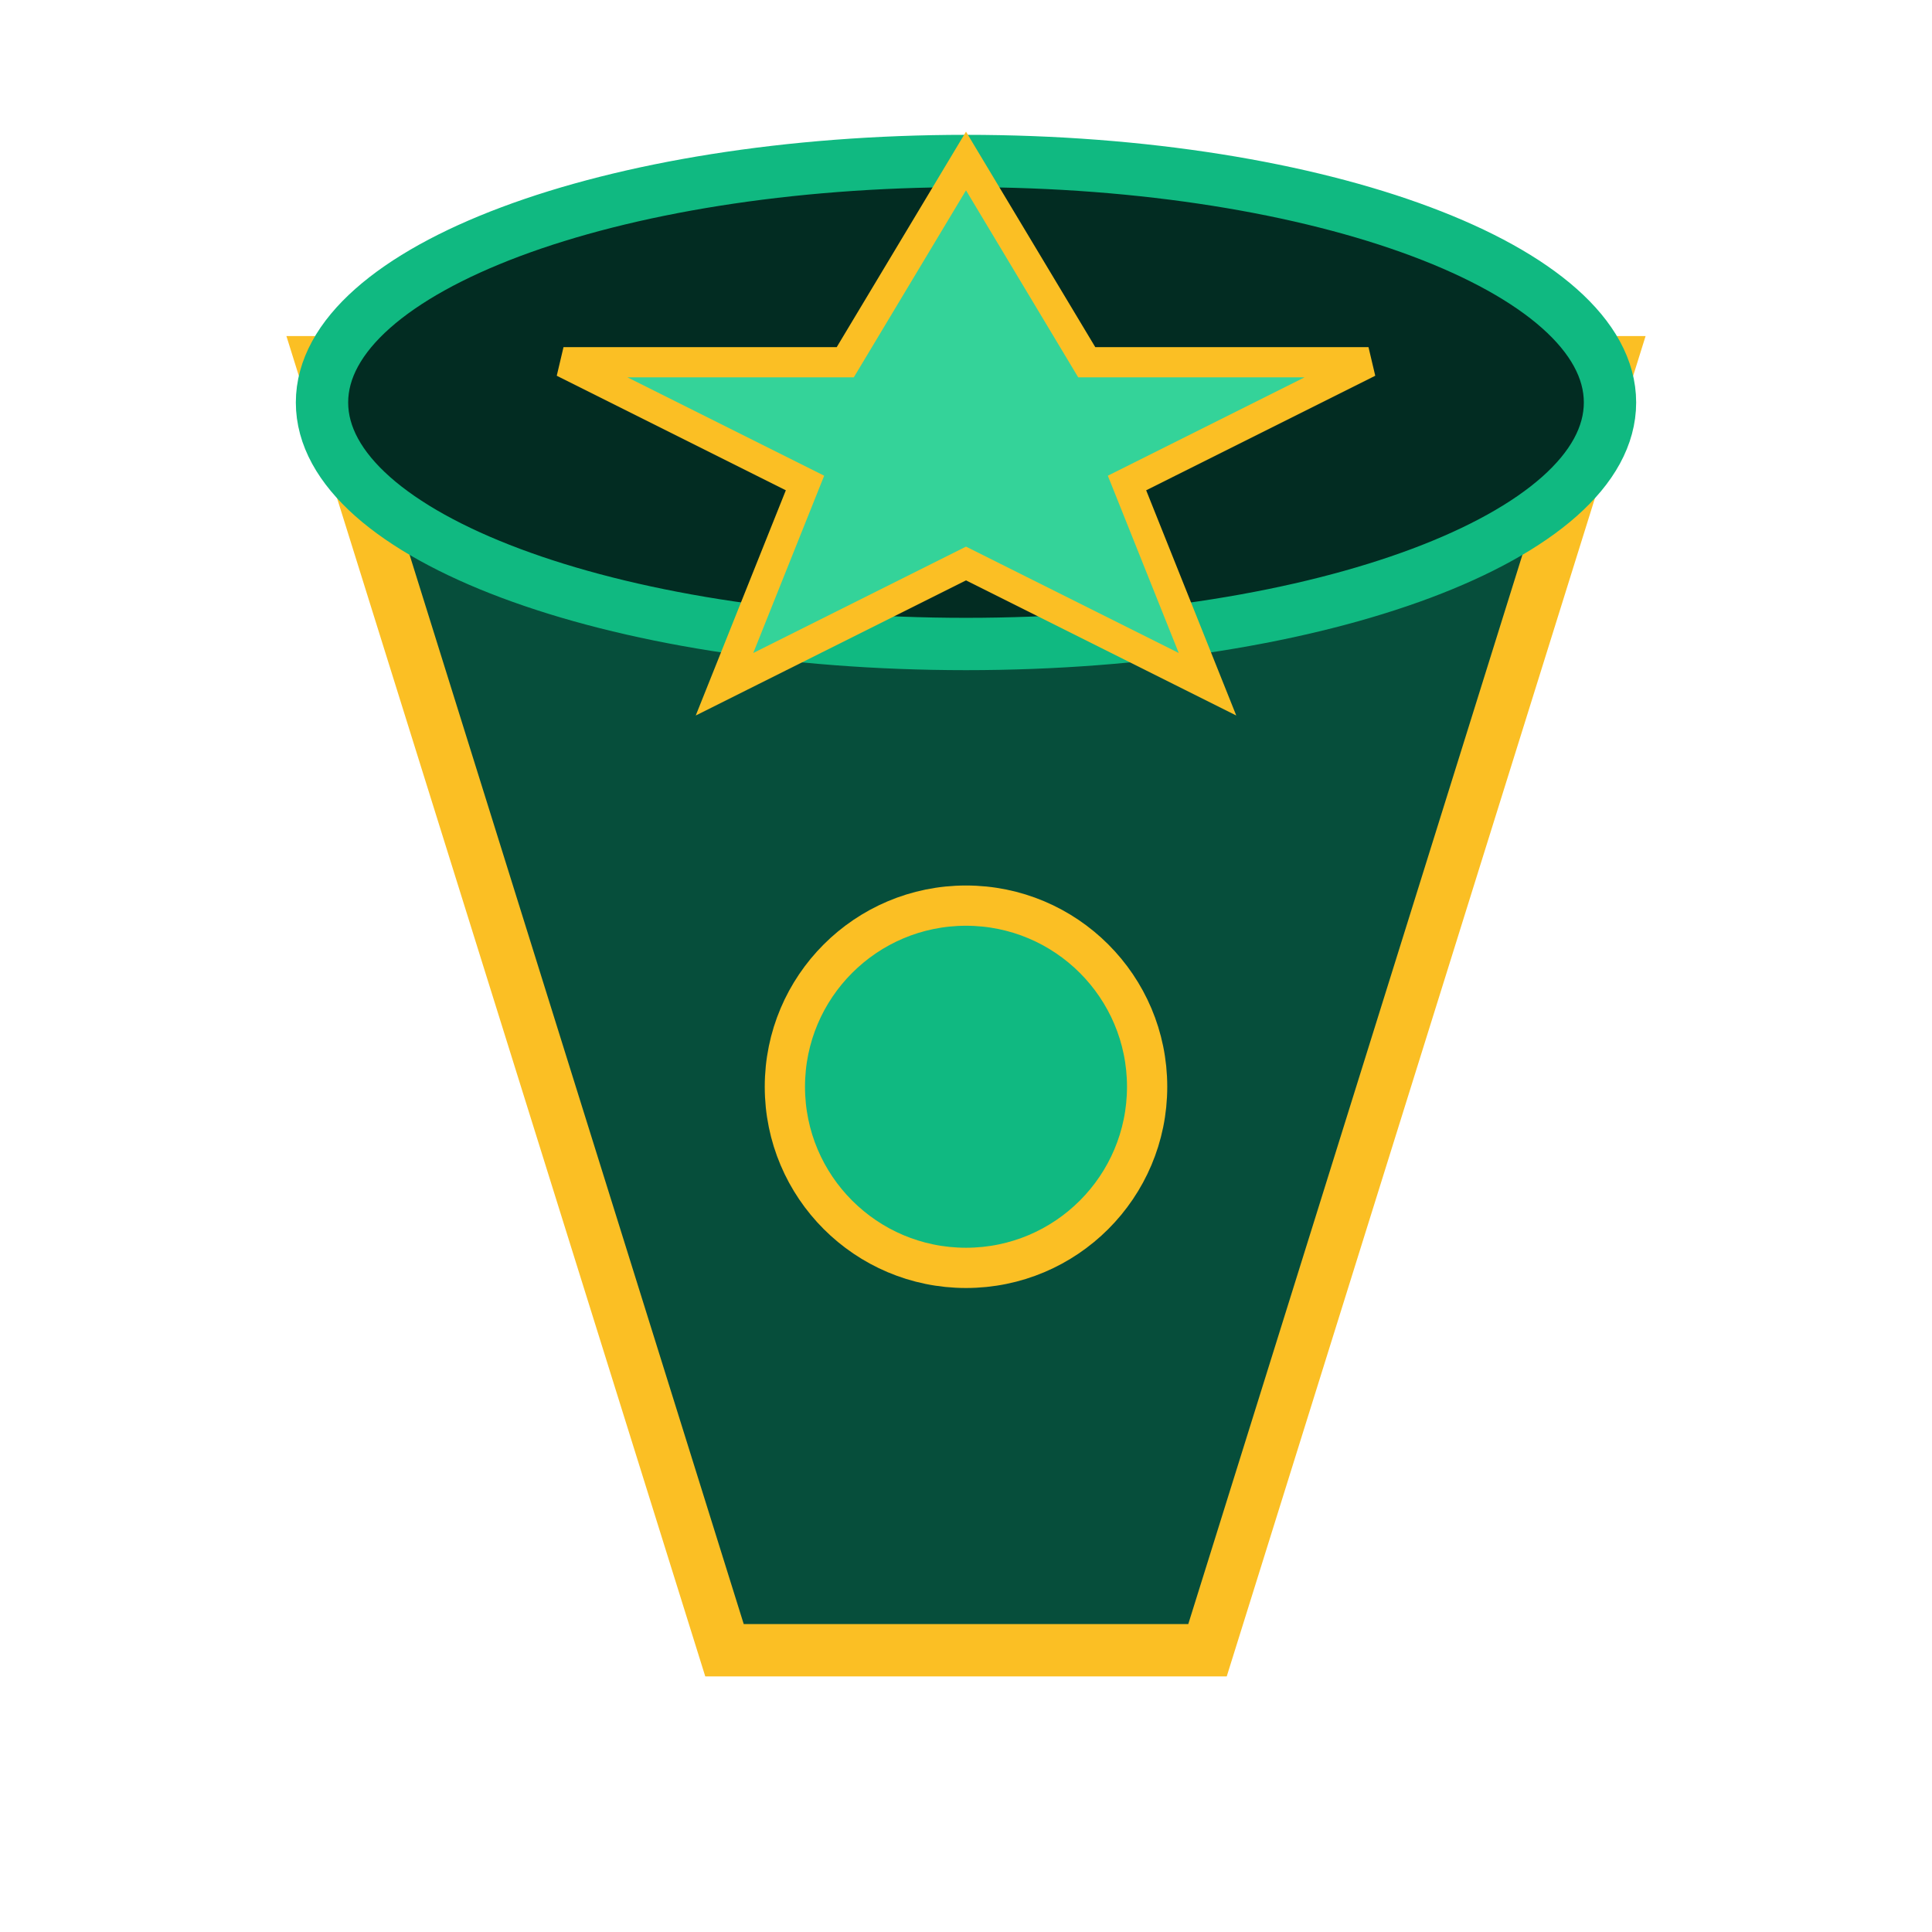
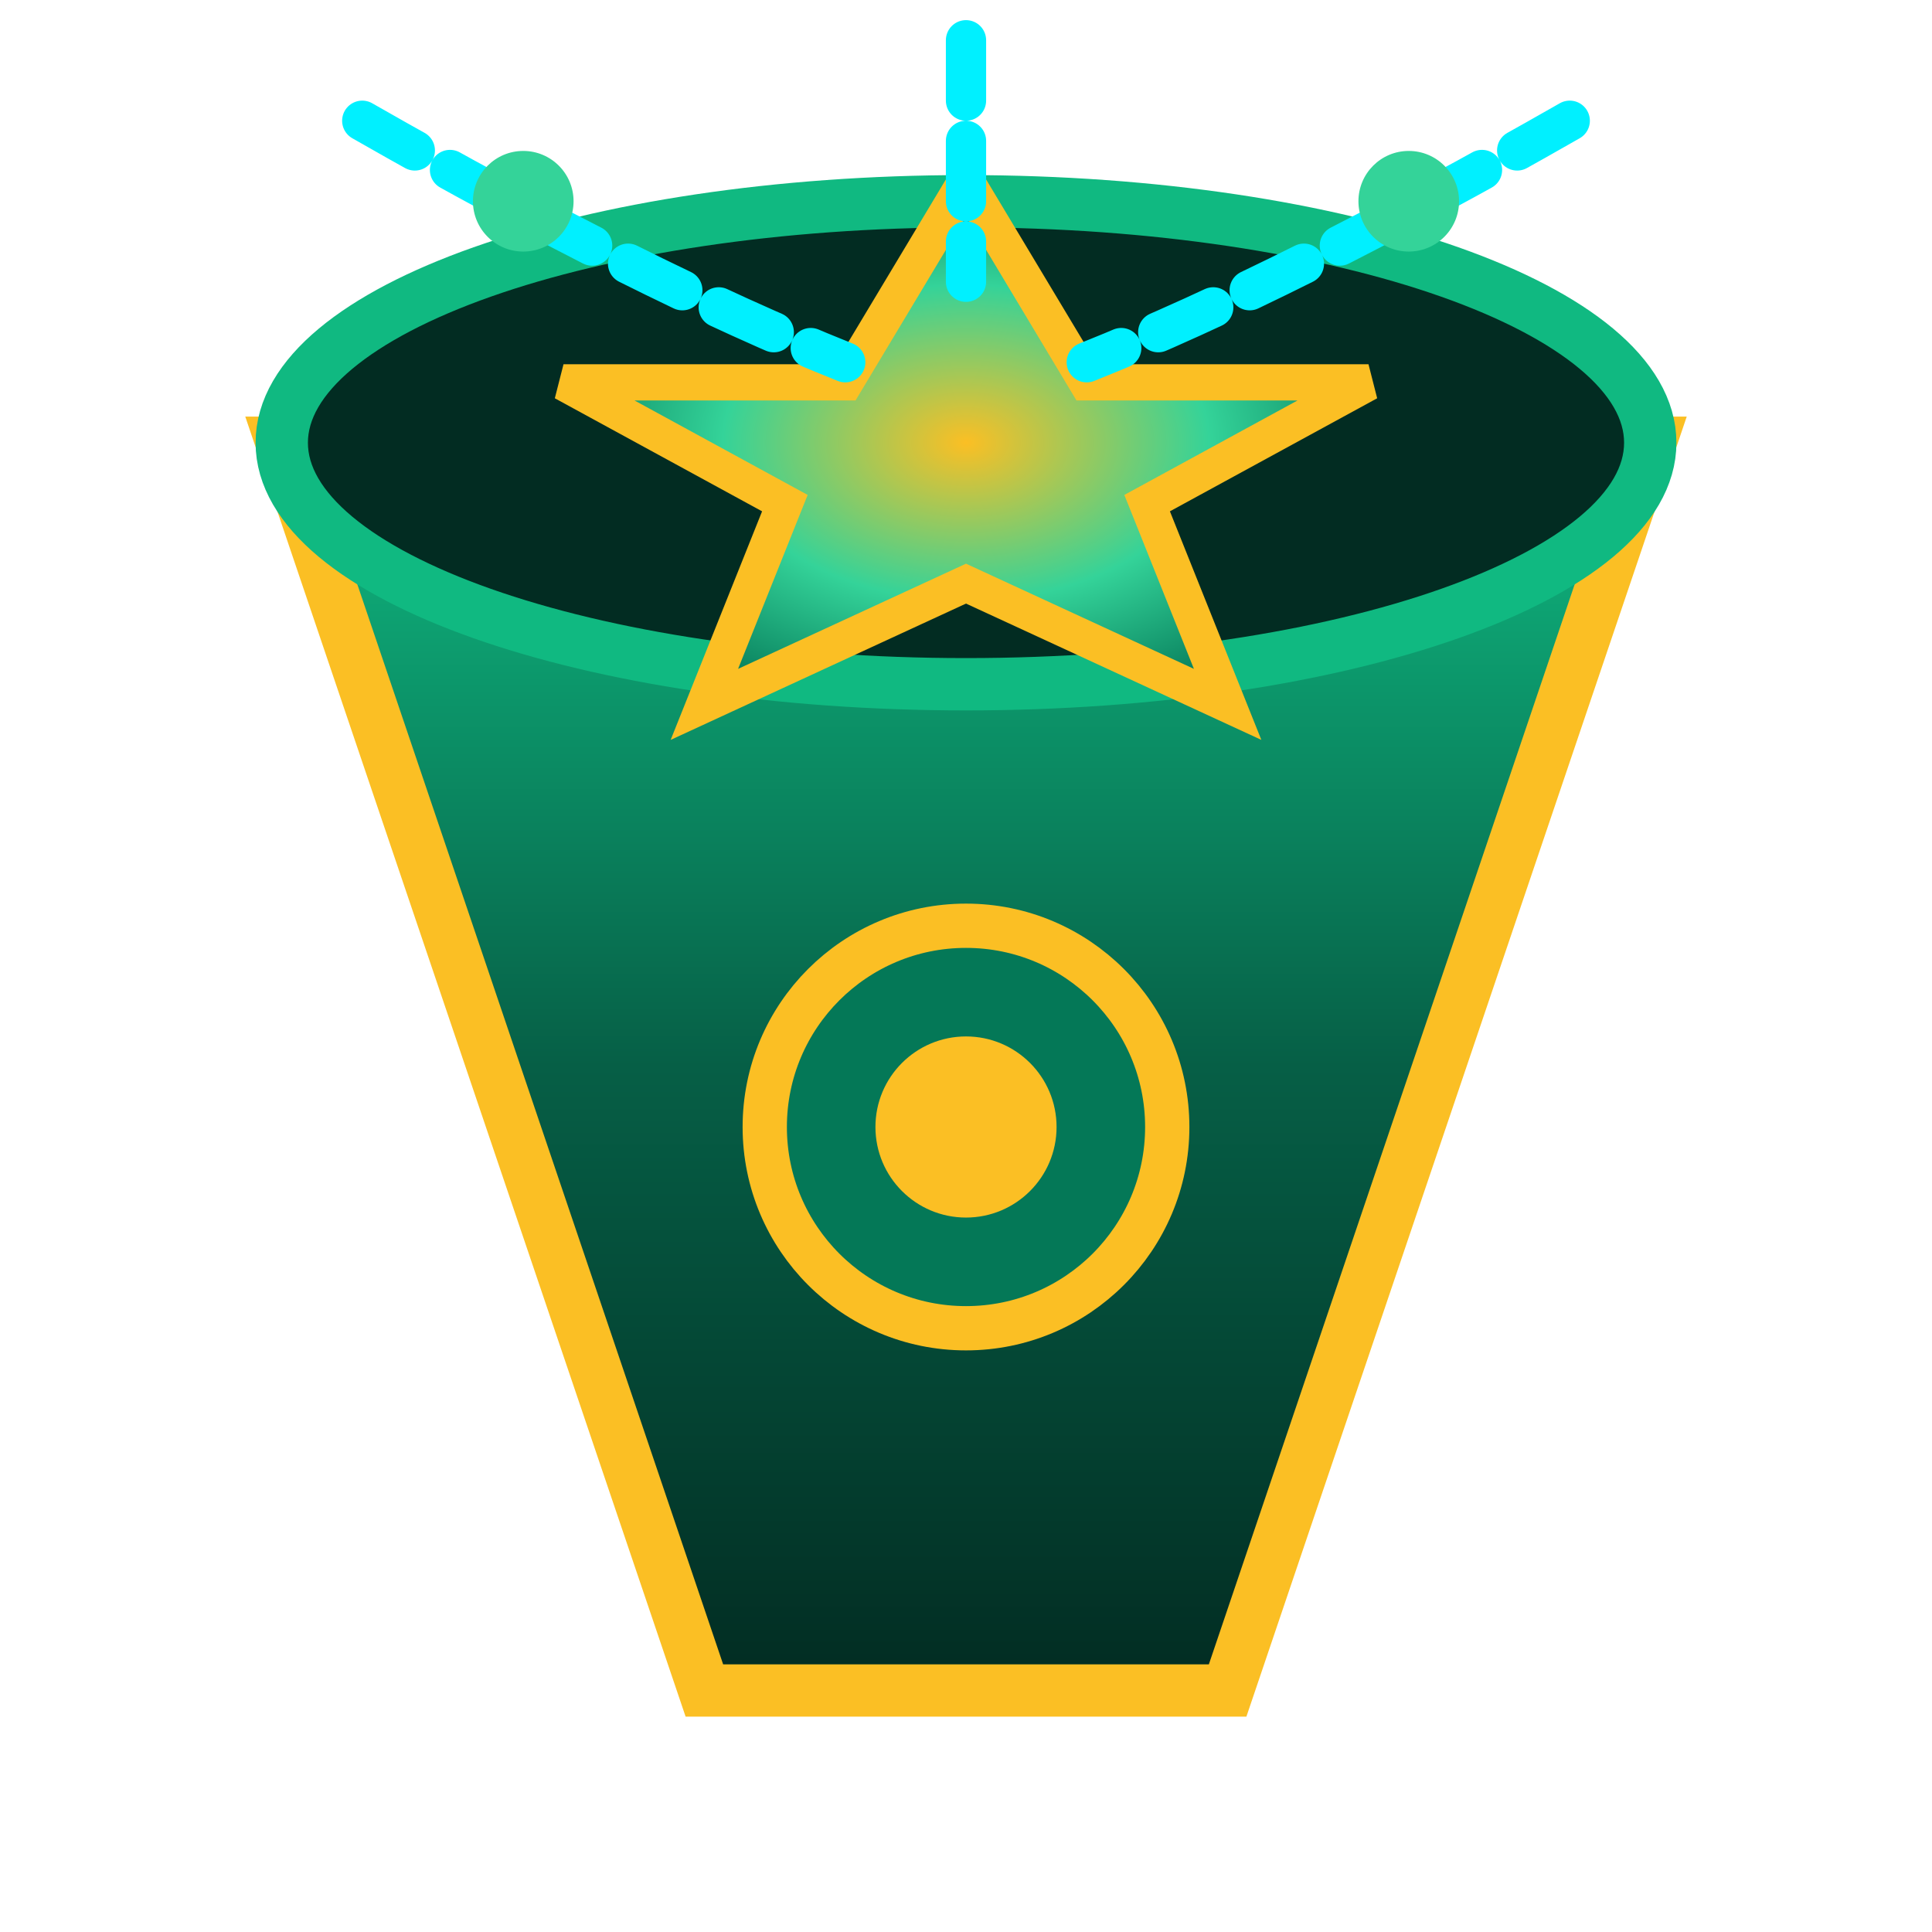
<svg xmlns="http://www.w3.org/2000/svg" viewBox="0 0 96 96">
-   <path d="M16 18 L80 18 L60 82 L36 82 Z" fill="#064e3b" stroke="#fbbf24" stroke-width="2.6" />
-   <ellipse cx="48" cy="20" rx="32" ry="12" fill="#022c22" stroke="#10b981" stroke-width="2.6" />
-   <polygon points="48,8 54,18 68,18 56,24 60,34 48,28 36,34 40,24 28,18 42,18" fill="#34d399" stroke="#fbbf24" stroke-width="1.5" />
-   <circle cx="48" cy="54" r="9" fill="#10b981" stroke="#fbbf24" stroke-width="2" />
+   <defs>
+     <linearGradient id="herb3Body" x1="0" y1="0" x2="0" y2="1">
+       <stop offset="0%" stop-color="#10b981" />
+       <stop offset="50%" stop-color="#065f46" />
+       <stop offset="100%" stop-color="#022c22" />
+     </linearGradient>
+     <radialGradient id="herb3Disc" cx="50%" cy="50%" r="55%">
+       <stop offset="0%" stop-color="#fbbf24" />
+       <stop offset="55%" stop-color="#34d399" />
+       <stop offset="100%" stop-color="#047857" />
+     </radialGradient>
+   </defs>
+   <g id="layer-base">
+     <path d="M14 22 L82 22 L61 84 L35 84 Z" fill="url(#herb3Body)" stroke="#fbbf24" stroke-width="2.6" />
+     <ellipse cx="48" cy="22" rx="34" ry="12" fill="#022c22" stroke="#10b981" stroke-width="2.6" />
+   </g>
+   <g id="layer-material">
+     <polygon points="48,9 54,19 68,19 57,25 61,35 48,29 35,35 39,25 28,19 42,19" fill="url(#herb3Disc)" stroke="#fbbf24" stroke-width="1.8" />
+     <circle cx="48" cy="56" r="10" fill="#047857" stroke="#fbbf24" stroke-width="2.2" />
+     <circle cx="48" cy="56" r="4.5" fill="#fbbf24" />
+   </g>
+   <g id="layer-glow">
+     <path d="M18 6 Q32 14 42 18 M78 6 Q64 14 54 18 M48 2 L48 14" fill="none" stroke="#00f0ff" stroke-width="2" stroke-dasharray="3 2" stroke-linecap="round" />
+     <circle cx="26" cy="10" r="2.5" fill="#34d399" />
+     <circle cx="70" cy="10" r="2.5" fill="#34d399" />
+   </g>
</svg>
